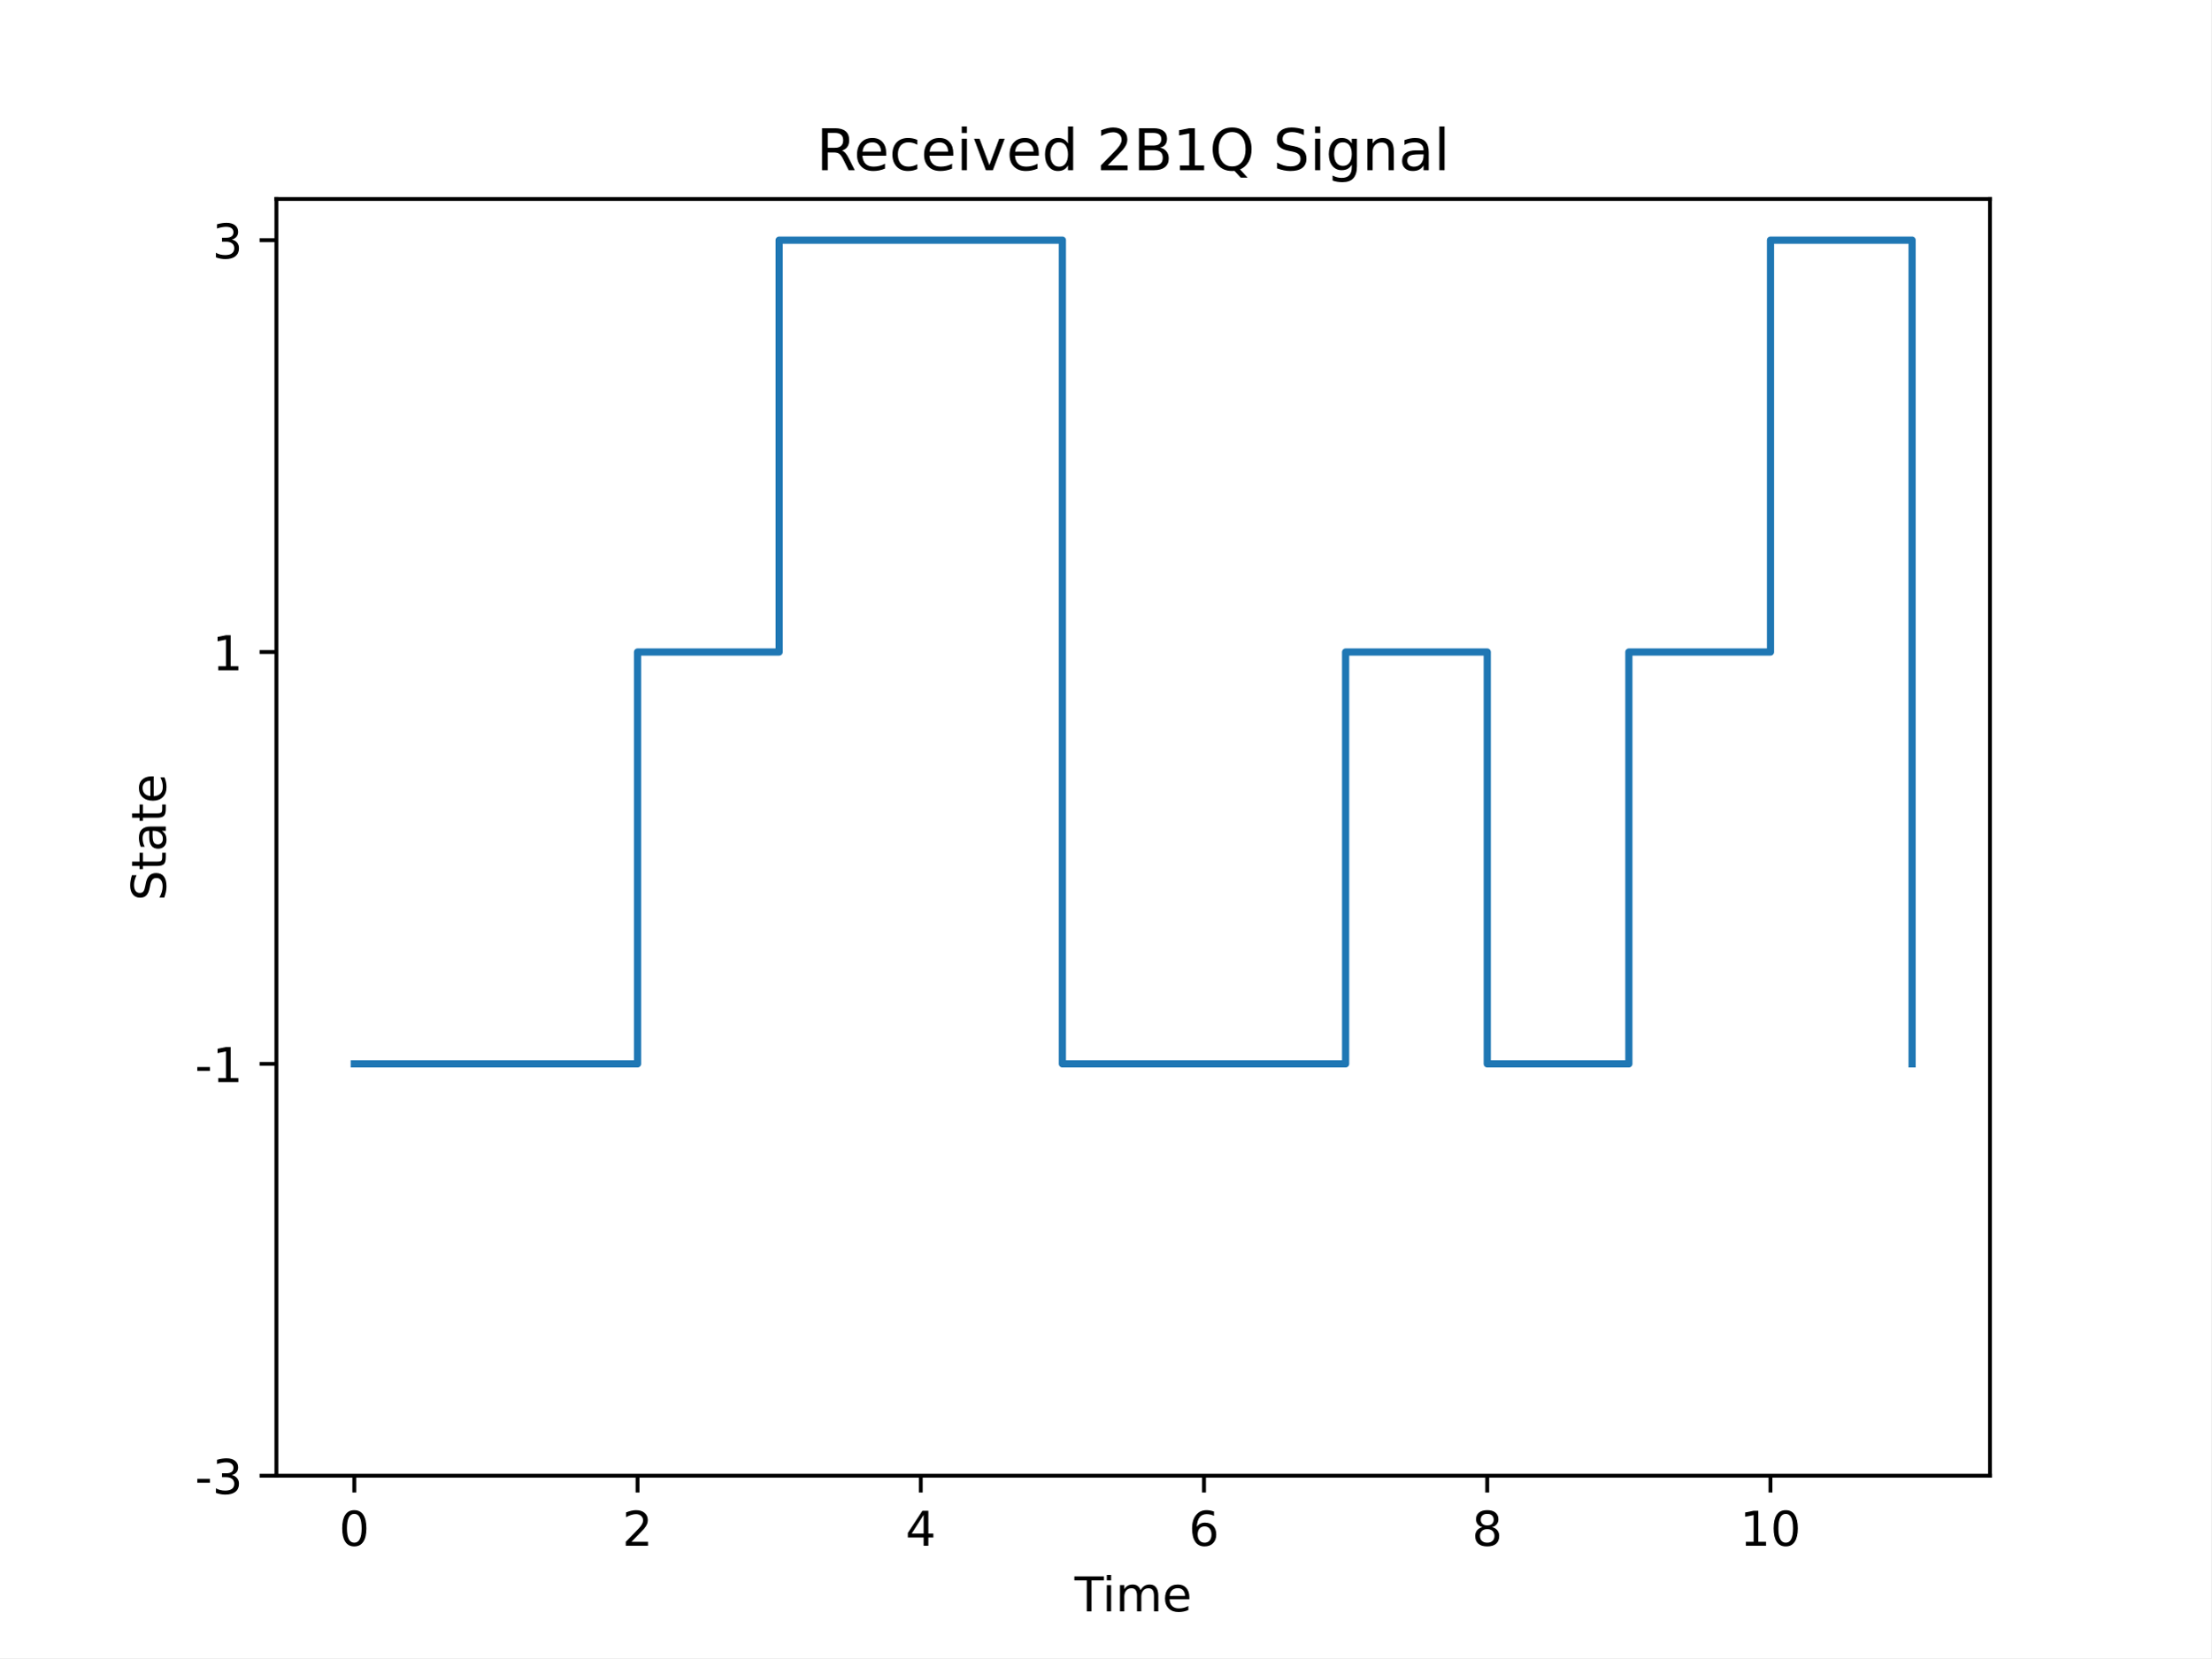
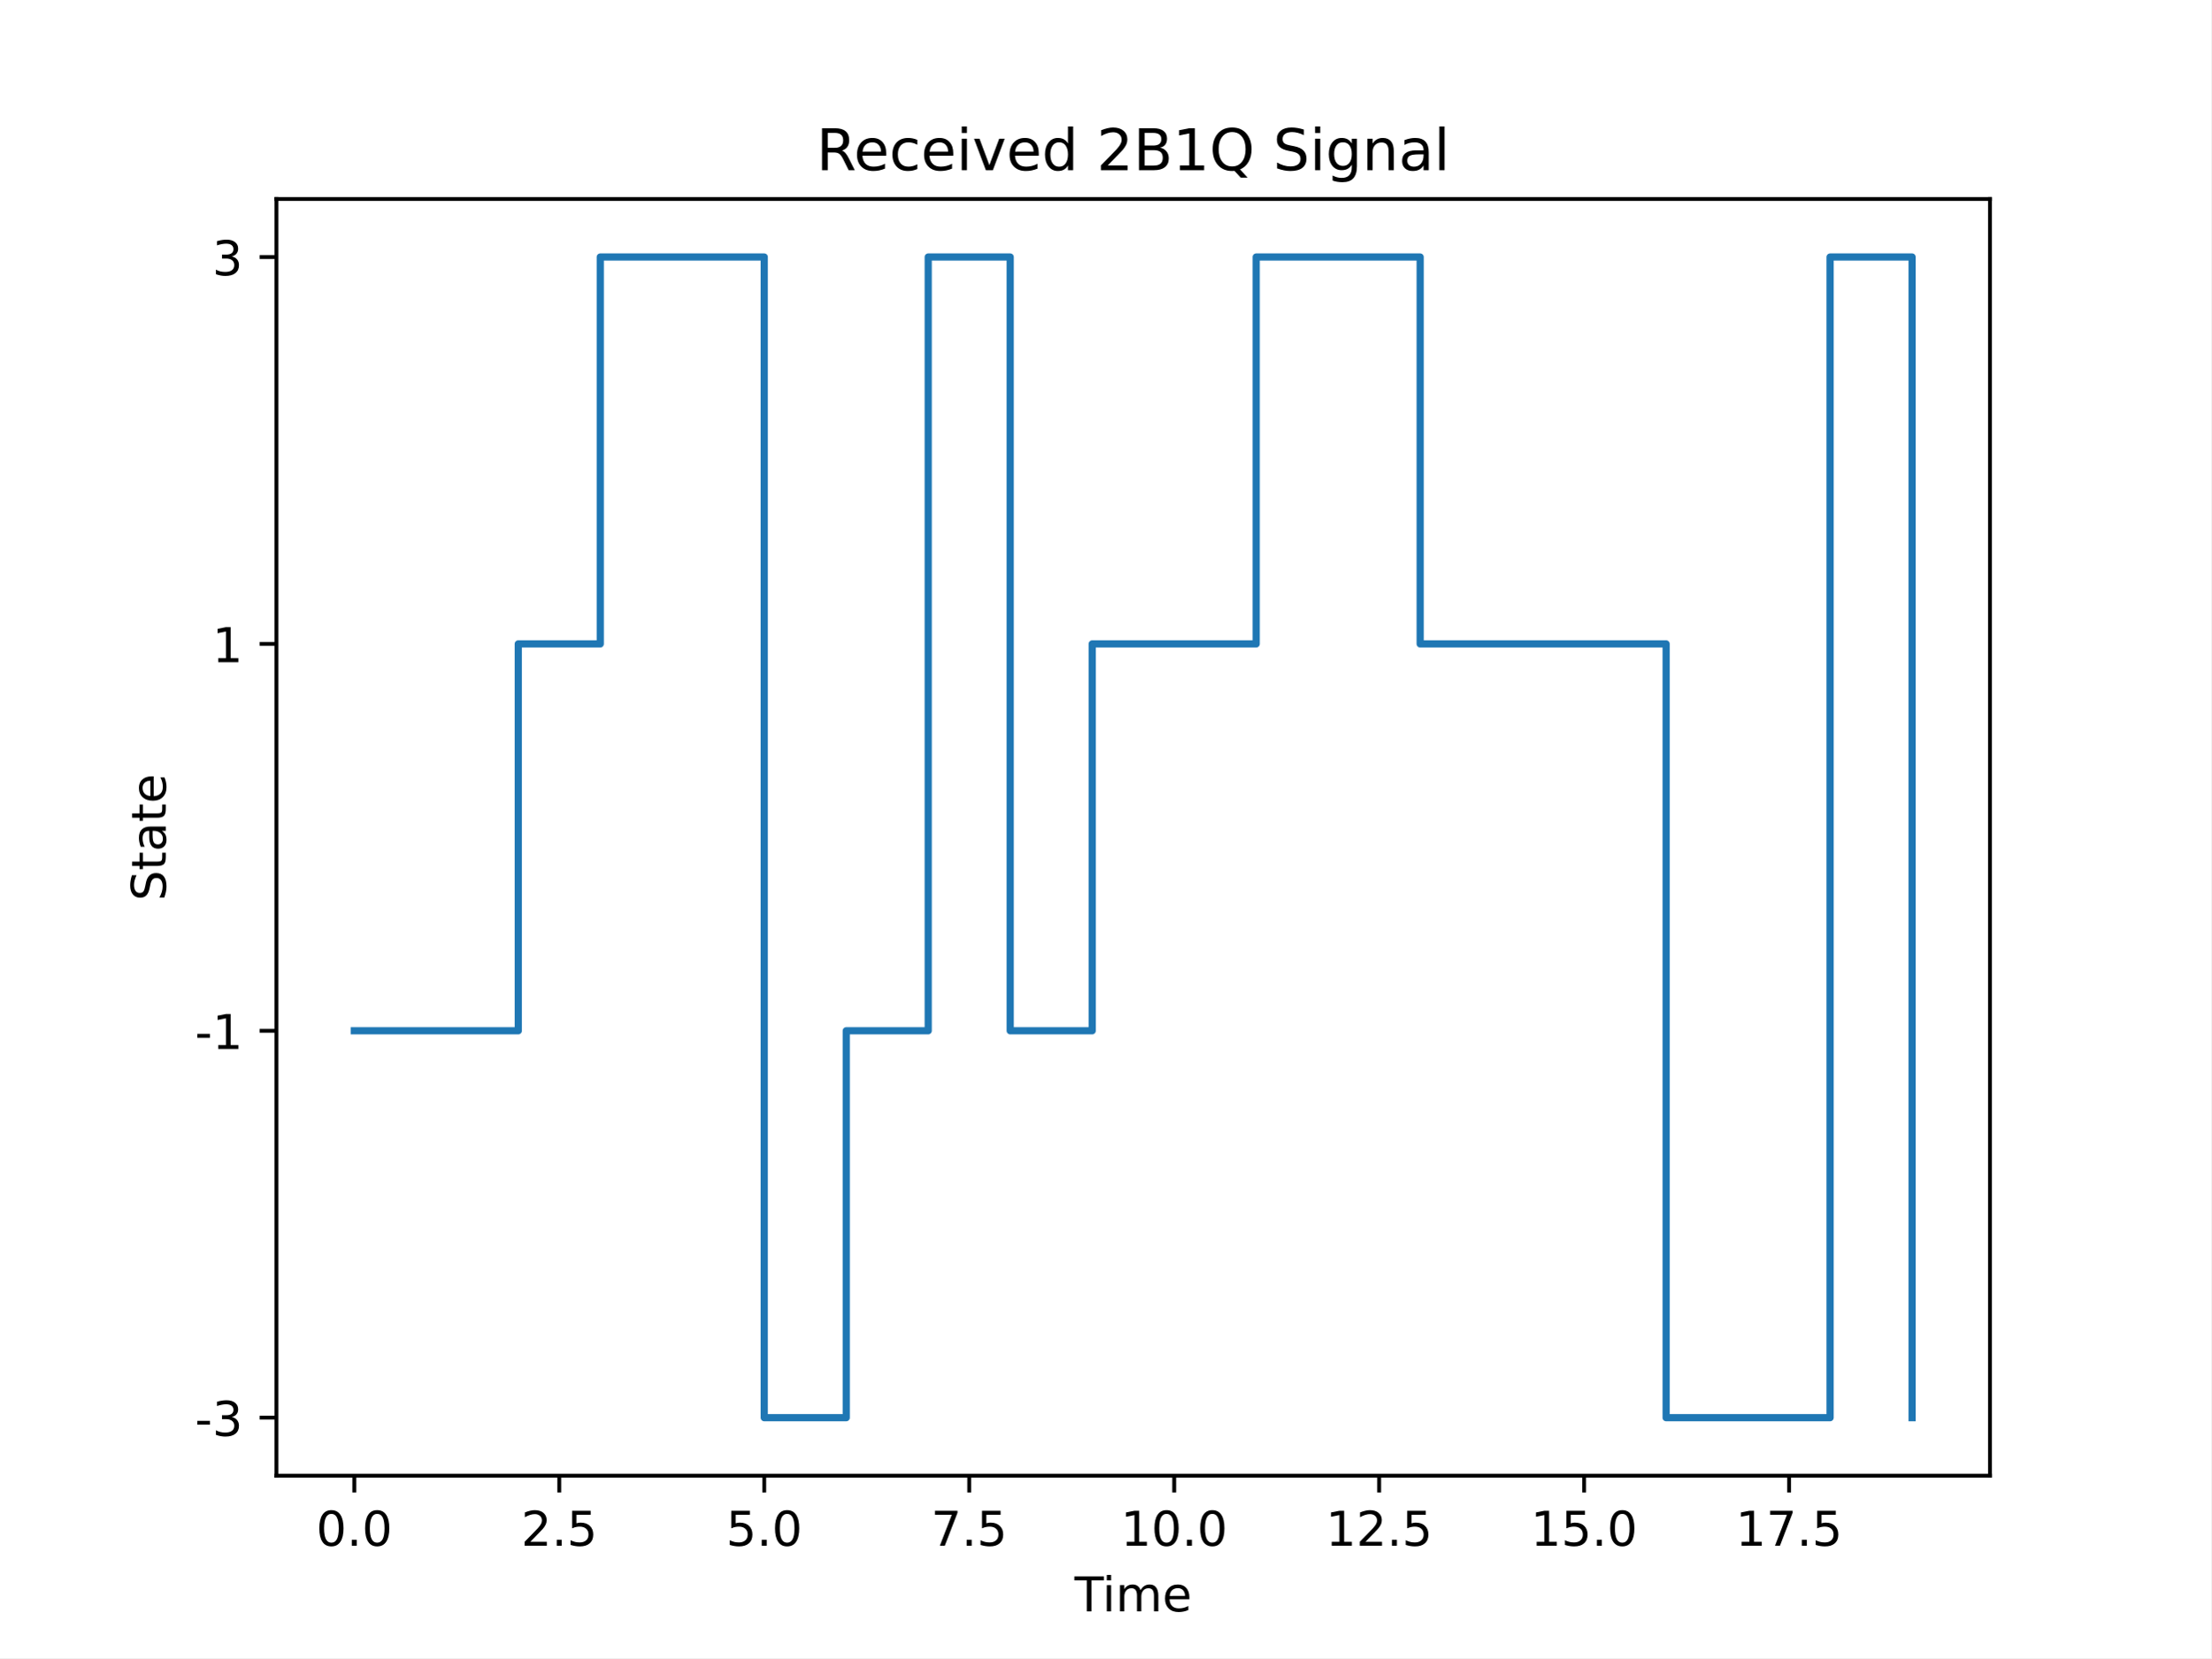
<svg xmlns="http://www.w3.org/2000/svg" xmlns:xlink="http://www.w3.org/1999/xlink" width="460.8pt" height="345.6pt" viewBox="0 0 460.8 345.6" version="1.1">
  <defs>
    <style type="text/css">*{stroke-linejoin: round; stroke-linecap: butt}</style>
  </defs>
  <g id="figure_1">
    <g id="patch_1">
      <path d="M 0 345.6  L 460.8 345.6  L 460.8 0  L 0 0  z " style="fill: #ffffff" />
    </g>
    <g id="axes_1">
      <g id="patch_2">
        <path d="M 57.6 307.584  L 414.72 307.584  L 414.72 41.472  L 57.6 41.472  z " style="fill: #ffffff" />
      </g>
      <g id="matplotlib.axis_1">
        <g id="xtick_1">
          <g id="line2d_1">
            <defs>
-               <path id="me51262c898" d="M 0 0  L 0 3.5  " style="stroke: #000000; stroke-width: 0.8" />
-             </defs>
-             <g>
-               <use xlink:href="#me51262c898" x="73.833" y="307.584" style="stroke: #000000; stroke-width: 0.8" />
+               <path id="m862422e870" d="M 0 0  L 0 3.5  " style="stroke: #000000; stroke-width: 0.8" />
+             </defs>
+             <g>
+               <use xlink:href="#m862422e870" x="73.833" y="307.584" style="stroke: #000000; stroke-width: 0.8" />
            </g>
          </g>
          <g id="text_1">
-             <g transform="translate(70.65148 322.1824) scale(0.1 -0.1)">
+             <g transform="translate(65.88116 322.1824) scale(0.1 -0.1)">
              <defs>
                <path id="DejaVuSans-30" d="M 2034 4250  Q 1547 4250 1301 3770  Q 1056 3291 1056 2328  Q 1056 1369 1301 889  Q 1547 409 2034 409  Q 2525 409 2770 889  Q 3016 1369 3016 2328  Q 3016 3291 2770 3770  Q 2525 4250 2034 4250  z M 2034 4750  Q 2819 4750 3233 4129  Q 3647 3509 3647 2328  Q 3647 1150 3233 529  Q 2819 -91 2034 -91  Q 1250 -91 836 529  Q 422 1150 422 2328  Q 422 3509 836 4129  Q 1250 4750 2034 4750  z " transform="scale(0.015625)" />
+                 <path id="DejaVuSans-2e" d="M 684 794  L 1344 794  L 1344 0  L 684 0  L 684 794  z " transform="scale(0.015625)" />
              </defs>
              <use xlink:href="#DejaVuSans-30" />
+               <use xlink:href="#DejaVuSans-2e" transform="translate(63.62305 0)" />
+               <use xlink:href="#DejaVuSans-30" transform="translate(95.41016 0)" />
            </g>
          </g>
        </g>
        <g id="xtick_2">
          <g id="line2d_2">
            <g>
-               <use xlink:href="#me51262c898" x="132.861" y="307.584" style="stroke: #000000; stroke-width: 0.8" />
+               <use xlink:href="#m862422e870" x="116.55" y="307.584" style="stroke: #000000; stroke-width: 0.8" />
            </g>
          </g>
          <g id="text_2">
-             <g transform="translate(129.6796 322.1824) scale(0.1 -0.1)">
+             <g transform="translate(108.5989 322.1824) scale(0.1 -0.1)">
              <defs>
                <path id="DejaVuSans-32" d="M 1228 531  L 3431 531  L 3431 0  L 469 0  L 469 531  Q 828 903 1448 1529  Q 2069 2156 2228 2338  Q 2531 2678 2651 2914  Q 2772 3150 2772 3378  Q 2772 3750 2511 3984  Q 2250 4219 1831 4219  Q 1534 4219 1204 4116  Q 875 4013 500 3803  L 500 4441  Q 881 4594 1212 4672  Q 1544 4750 1819 4750  Q 2544 4750 2975 4387  Q 3406 4025 3406 3419  Q 3406 3131 3298 2873  Q 3191 2616 2906 2266  Q 2828 2175 2409 1742  Q 1991 1309 1228 531  z " transform="scale(0.015625)" />
+                 <path id="DejaVuSans-35" d="M 691 4666  L 3169 4666  L 3169 4134  L 1269 4134  L 1269 2991  Q 1406 3038 1543 3061  Q 1681 3084 1819 3084  Q 2600 3084 3056 2656  Q 3513 2228 3513 1497  Q 3513 744 3044 326  Q 2575 -91 1722 -91  Q 1428 -91 1123 -41  Q 819 9 494 109  L 494 744  Q 775 591 1075 516  Q 1375 441 1709 441  Q 2250 441 2565 725  Q 2881 1009 2881 1497  Q 2881 1984 2565 2268  Q 2250 2553 1709 2553  Q 1456 2553 1204 2497  Q 953 2441 691 2322  L 691 4666  z " transform="scale(0.015625)" />
              </defs>
              <use xlink:href="#DejaVuSans-32" />
+               <use xlink:href="#DejaVuSans-2e" transform="translate(63.62305 0)" />
+               <use xlink:href="#DejaVuSans-35" transform="translate(95.41016 0)" />
            </g>
          </g>
        </g>
        <g id="xtick_3">
          <g id="line2d_3">
            <g>
-               <use xlink:href="#me51262c898" x="191.889" y="307.584" style="stroke: #000000; stroke-width: 0.8" />
+               <use xlink:href="#m862422e870" x="159.268" y="307.584" style="stroke: #000000; stroke-width: 0.8" />
            </g>
          </g>
          <g id="text_3">
-             <g transform="translate(188.7077 322.1824) scale(0.1 -0.1)">
-               <defs>
-                 <path id="DejaVuSans-34" d="M 2419 4116  L 825 1625  L 2419 1625  L 2419 4116  z M 2253 4666  L 3047 4666  L 3047 1625  L 3713 1625  L 3713 1100  L 3047 1100  L 3047 0  L 2419 0  L 2419 1100  L 313 1100  L 313 1709  L 2253 4666  z " transform="scale(0.015625)" />
-               </defs>
-               <use xlink:href="#DejaVuSans-34" />
+             <g transform="translate(151.3166 322.1824) scale(0.1 -0.1)">
+               <use xlink:href="#DejaVuSans-35" />
+               <use xlink:href="#DejaVuSans-2e" transform="translate(63.62305 0)" />
+               <use xlink:href="#DejaVuSans-30" transform="translate(95.41016 0)" />
            </g>
          </g>
        </g>
        <g id="xtick_4">
          <g id="line2d_4">
            <g>
-               <use xlink:href="#me51262c898" x="250.917" y="307.584" style="stroke: #000000; stroke-width: 0.8" />
+               <use xlink:href="#m862422e870" x="201.986" y="307.584" style="stroke: #000000; stroke-width: 0.8" />
            </g>
          </g>
          <g id="text_4">
-             <g transform="translate(247.7358 322.1824) scale(0.1 -0.1)">
-               <defs>
-                 <path id="DejaVuSans-36" d="M 2113 2584  Q 1688 2584 1439 2293  Q 1191 2003 1191 1497  Q 1191 994 1439 701  Q 1688 409 2113 409  Q 2538 409 2786 701  Q 3034 994 3034 1497  Q 3034 2003 2786 2293  Q 2538 2584 2113 2584  z M 3366 4563  L 3366 3988  Q 3128 4100 2886 4159  Q 2644 4219 2406 4219  Q 1781 4219 1451 3797  Q 1122 3375 1075 2522  Q 1259 2794 1537 2939  Q 1816 3084 2150 3084  Q 2853 3084 3261 2657  Q 3669 2231 3669 1497  Q 3669 778 3244 343  Q 2819 -91 2113 -91  Q 1303 -91 875 529  Q 447 1150 447 2328  Q 447 3434 972 4092  Q 1497 4750 2381 4750  Q 2619 4750 2861 4703  Q 3103 4656 3366 4563  z " transform="scale(0.015625)" />
-               </defs>
-               <use xlink:href="#DejaVuSans-36" />
+             <g transform="translate(194.0343 322.1824) scale(0.1 -0.1)">
+               <defs>
+                 <path id="DejaVuSans-37" d="M 525 4666  L 3525 4666  L 3525 4397  L 1831 0  L 1172 0  L 2766 4134  L 525 4134  L 525 4666  z " transform="scale(0.015625)" />
+               </defs>
+               <use xlink:href="#DejaVuSans-37" />
+               <use xlink:href="#DejaVuSans-2e" transform="translate(63.62305 0)" />
+               <use xlink:href="#DejaVuSans-35" transform="translate(95.41016 0)" />
            </g>
          </g>
        </g>
        <g id="xtick_5">
          <g id="line2d_5">
            <g>
-               <use xlink:href="#me51262c898" x="309.945" y="307.584" style="stroke: #000000; stroke-width: 0.8" />
+               <use xlink:href="#m862422e870" x="244.704" y="307.584" style="stroke: #000000; stroke-width: 0.8" />
            </g>
          </g>
          <g id="text_5">
-             <g transform="translate(306.7639 322.1824) scale(0.1 -0.1)">
-               <defs>
-                 <path id="DejaVuSans-38" d="M 2034 2216  Q 1584 2216 1326 1975  Q 1069 1734 1069 1313  Q 1069 891 1326 650  Q 1584 409 2034 409  Q 2484 409 2743 651  Q 3003 894 3003 1313  Q 3003 1734 2745 1975  Q 2488 2216 2034 2216  z M 1403 2484  Q 997 2584 770 2862  Q 544 3141 544 3541  Q 544 4100 942 4425  Q 1341 4750 2034 4750  Q 2731 4750 3128 4425  Q 3525 4100 3525 3541  Q 3525 3141 3298 2862  Q 3072 2584 2669 2484  Q 3125 2378 3379 2068  Q 3634 1759 3634 1313  Q 3634 634 3220 271  Q 2806 -91 2034 -91  Q 1263 -91 848 271  Q 434 634 434 1313  Q 434 1759 690 2068  Q 947 2378 1403 2484  z M 1172 3481  Q 1172 3119 1398 2916  Q 1625 2713 2034 2713  Q 2441 2713 2670 2916  Q 2900 3119 2900 3481  Q 2900 3844 2670 4047  Q 2441 4250 2034 4250  Q 1625 4250 1398 4047  Q 1172 3844 1172 3481  z " transform="scale(0.015625)" />
-               </defs>
-               <use xlink:href="#DejaVuSans-38" />
+             <g transform="translate(233.5707 322.1824) scale(0.1 -0.1)">
+               <defs>
+                 <path id="DejaVuSans-31" d="M 794 531  L 1825 531  L 1825 4091  L 703 3866  L 703 4441  L 1819 4666  L 2450 4666  L 2450 531  L 3481 531  L 3481 0  L 794 0  L 794 531  z " transform="scale(0.015625)" />
+               </defs>
+               <use xlink:href="#DejaVuSans-31" />
+               <use xlink:href="#DejaVuSans-30" transform="translate(63.62305 0)" />
+               <use xlink:href="#DejaVuSans-2e" transform="translate(127.2461 0)" />
+               <use xlink:href="#DejaVuSans-30" transform="translate(159.0332 0)" />
            </g>
          </g>
        </g>
        <g id="xtick_6">
          <g id="line2d_6">
            <g>
-               <use xlink:href="#me51262c898" x="368.973" y="307.584" style="stroke: #000000; stroke-width: 0.8" />
+               <use xlink:href="#m862422e870" x="287.421" y="307.584" style="stroke: #000000; stroke-width: 0.8" />
            </g>
          </g>
          <g id="text_6">
-             <g transform="translate(362.6107 322.1824) scale(0.1 -0.1)">
-               <defs>
-                 <path id="DejaVuSans-31" d="M 794 531  L 1825 531  L 1825 4091  L 703 3866  L 703 4441  L 1819 4666  L 2450 4666  L 2450 531  L 3481 531  L 3481 0  L 794 0  L 794 531  z " transform="scale(0.015625)" />
-               </defs>
-               <use xlink:href="#DejaVuSans-31" />
-               <use xlink:href="#DejaVuSans-30" transform="translate(63.62305 0)" />
-             </g>
-           </g>
-         </g>
-         <g id="text_7">
+             <g transform="translate(276.2884 322.1824) scale(0.1 -0.1)">
+               <use xlink:href="#DejaVuSans-31" />
+               <use xlink:href="#DejaVuSans-32" transform="translate(63.62305 0)" />
+               <use xlink:href="#DejaVuSans-2e" transform="translate(127.2461 0)" />
+               <use xlink:href="#DejaVuSans-35" transform="translate(159.0332 0)" />
+             </g>
+           </g>
+         </g>
+         <g id="xtick_7">
+           <g id="line2d_7">
+             <g>
+               <use xlink:href="#m862422e870" x="330.139" y="307.584" style="stroke: #000000; stroke-width: 0.8" />
+             </g>
+           </g>
+           <g id="text_7">
+             <g transform="translate(319.0061 322.1824) scale(0.1 -0.1)">
+               <use xlink:href="#DejaVuSans-31" />
+               <use xlink:href="#DejaVuSans-35" transform="translate(63.62305 0)" />
+               <use xlink:href="#DejaVuSans-2e" transform="translate(127.2461 0)" />
+               <use xlink:href="#DejaVuSans-30" transform="translate(159.0332 0)" />
+             </g>
+           </g>
+         </g>
+         <g id="xtick_8">
+           <g id="line2d_8">
+             <g>
+               <use xlink:href="#m862422e870" x="372.857" y="307.584" style="stroke: #000000; stroke-width: 0.8" />
+             </g>
+           </g>
+           <g id="text_8">
+             <g transform="translate(361.7238 322.1824) scale(0.1 -0.1)">
+               <use xlink:href="#DejaVuSans-31" />
+               <use xlink:href="#DejaVuSans-37" transform="translate(63.62305 0)" />
+               <use xlink:href="#DejaVuSans-2e" transform="translate(127.2461 0)" />
+               <use xlink:href="#DejaVuSans-35" transform="translate(159.0332 0)" />
+             </g>
+           </g>
+         </g>
+         <g id="text_9">
          <g transform="translate(223.9264 335.8606) scale(0.1 -0.1)">
            <defs>
              <path id="DejaVuSans-54" d="M -19 4666  L 3928 4666  L 3928 4134  L 2272 4134  L 2272 0  L 1638 0  L 1638 4134  L -19 4134  L -19 4666  z " transform="scale(0.015625)" />
              <path id="DejaVuSans-69" d="M 603 3500  L 1178 3500  L 1178 0  L 603 0  L 603 3500  z M 603 4863  L 1178 4863  L 1178 4134  L 603 4134  L 603 4863  z " transform="scale(0.015625)" />
              <path id="DejaVuSans-6d" d="M 3328 2828  Q 3544 3216 3844 3400  Q 4144 3584 4550 3584  Q 5097 3584 5394 3201  Q 5691 2819 5691 2113  L 5691 0  L 5113 0  L 5113 2094  Q 5113 2597 4934 2840  Q 4756 3084 4391 3084  Q 3944 3084 3684 2787  Q 3425 2491 3425 1978  L 3425 0  L 2847 0  L 2847 2094  Q 2847 2600 2669 2842  Q 2491 3084 2119 3084  Q 1678 3084 1418 2786  Q 1159 2488 1159 1978  L 1159 0  L 581 0  L 581 3500  L 1159 3500  L 1159 2956  Q 1356 3278 1631 3431  Q 1906 3584 2284 3584  Q 2666 3584 2933 3390  Q 3200 3197 3328 2828  z " transform="scale(0.015625)" />
              <path id="DejaVuSans-65" d="M 3597 1894  L 3597 1613  L 953 1613  Q 991 1019 1311 708  Q 1631 397 2203 397  Q 2534 397 2845 478  Q 3156 559 3463 722  L 3463 178  Q 3153 47 2828 -22  Q 2503 -91 2169 -91  Q 1331 -91 842 396  Q 353 884 353 1716  Q 353 2575 817 3079  Q 1281 3584 2069 3584  Q 2775 3584 3186 3129  Q 3597 2675 3597 1894  z M 3022 2063  Q 3016 2534 2758 2815  Q 2500 3097 2075 3097  Q 1594 3097 1305 2825  Q 1016 2553 972 2059  L 3022 2063  z " transform="scale(0.015625)" />
            </defs>
            <use xlink:href="#DejaVuSans-54" />
            <use xlink:href="#DejaVuSans-69" transform="translate(57.95898 0)" />
            <use xlink:href="#DejaVuSans-6d" transform="translate(85.74219 0)" />
            <use xlink:href="#DejaVuSans-65" transform="translate(183.1543 0)" />
          </g>
        </g>
      </g>
      <g id="matplotlib.axis_2">
        <g id="ytick_1">
-           <g id="line2d_7">
-             <defs>
-               <path id="m23705514eb" d="M 0 0  L -3.5 0  " style="stroke: #000000; stroke-width: 0.8" />
-             </defs>
-             <g>
-               <use xlink:href="#m23705514eb" x="57.6" y="307.584" style="stroke: #000000; stroke-width: 0.8" />
-             </g>
-           </g>
-           <g id="text_8">
-             <g transform="translate(40.62969 311.3832) scale(0.1 -0.1)">
+           <g id="line2d_9">
+             <defs>
+               <path id="mc1677933aa" d="M 0 0  L -3.5 0  " style="stroke: #000000; stroke-width: 0.8" />
+             </defs>
+             <g>
+               <use xlink:href="#mc1677933aa" x="57.6" y="295.488" style="stroke: #000000; stroke-width: 0.8" />
+             </g>
+           </g>
+           <g id="text_10">
+             <g transform="translate(40.62969 299.2872) scale(0.1 -0.1)">
              <defs>
                <path id="DejaVuSans-2d" d="M 313 2009  L 1997 2009  L 1997 1497  L 313 1497  L 313 2009  z " transform="scale(0.015625)" />
                <path id="DejaVuSans-33" d="M 2597 2516  Q 3050 2419 3304 2112  Q 3559 1806 3559 1356  Q 3559 666 3084 287  Q 2609 -91 1734 -91  Q 1441 -91 1130 -33  Q 819 25 488 141  L 488 750  Q 750 597 1062 519  Q 1375 441 1716 441  Q 2309 441 2620 675  Q 2931 909 2931 1356  Q 2931 1769 2642 2001  Q 2353 2234 1838 2234  L 1294 2234  L 1294 2753  L 1863 2753  Q 2328 2753 2575 2939  Q 2822 3125 2822 3475  Q 2822 3834 2567 4026  Q 2313 4219 1838 4219  Q 1578 4219 1281 4162  Q 984 4106 628 3988  L 628 4550  Q 988 4650 1302 4700  Q 1616 4750 1894 4750  Q 2613 4750 3031 4423  Q 3450 4097 3450 3541  Q 3450 3153 3228 2886  Q 3006 2619 2597 2516  z " transform="scale(0.015625)" />
              </defs>
              <use xlink:href="#DejaVuSans-2d" />
              <use xlink:href="#DejaVuSans-33" transform="translate(36.08398 0)" />
            </g>
          </g>
        </g>
        <g id="ytick_2">
-           <g id="line2d_8">
-             <g>
-               <use xlink:href="#m23705514eb" x="57.6" y="221.741" style="stroke: #000000; stroke-width: 0.8" />
-             </g>
-           </g>
-           <g id="text_9">
-             <g transform="translate(40.62969 225.5406) scale(0.1 -0.1)">
+           <g id="line2d_10">
+             <g>
+               <use xlink:href="#mc1677933aa" x="57.6" y="214.848" style="stroke: #000000; stroke-width: 0.8" />
+             </g>
+           </g>
+           <g id="text_11">
+             <g transform="translate(40.62969 218.6472) scale(0.1 -0.1)">
              <use xlink:href="#DejaVuSans-2d" />
              <use xlink:href="#DejaVuSans-31" transform="translate(36.08398 0)" />
            </g>
          </g>
        </g>
        <g id="ytick_3">
-           <g id="line2d_9">
-             <g>
-               <use xlink:href="#m23705514eb" x="57.6" y="135.899" style="stroke: #000000; stroke-width: 0.8" />
-             </g>
-           </g>
-           <g id="text_10">
-             <g transform="translate(44.2375 139.6981) scale(0.1 -0.1)">
+           <g id="line2d_11">
+             <g>
+               <use xlink:href="#mc1677933aa" x="57.6" y="134.208" style="stroke: #000000; stroke-width: 0.8" />
+             </g>
+           </g>
+           <g id="text_12">
+             <g transform="translate(44.2375 138.0072) scale(0.1 -0.1)">
              <use xlink:href="#DejaVuSans-31" />
            </g>
          </g>
        </g>
        <g id="ytick_4">
-           <g id="line2d_10">
-             <g>
-               <use xlink:href="#m23705514eb" x="57.6" y="50.056" style="stroke: #000000; stroke-width: 0.8" />
-             </g>
-           </g>
-           <g id="text_11">
-             <g transform="translate(44.2375 53.85548) scale(0.1 -0.1)">
+           <g id="line2d_12">
+             <g>
+               <use xlink:href="#mc1677933aa" x="57.6" y="53.568" style="stroke: #000000; stroke-width: 0.8" />
+             </g>
+           </g>
+           <g id="text_13">
+             <g transform="translate(44.2375 57.36722) scale(0.1 -0.1)">
              <use xlink:href="#DejaVuSans-33" />
            </g>
          </g>
        </g>
-         <g id="text_12">
+         <g id="text_14">
          <g transform="translate(34.55 187.7632) rotate(-90) scale(0.1 -0.1)">
            <defs>
              <path id="DejaVuSans-53" d="M 3425 4513  L 3425 3897  Q 3066 4069 2747 4153  Q 2428 4238 2131 4238  Q 1616 4238 1336 4038  Q 1056 3838 1056 3469  Q 1056 3159 1242 3001  Q 1428 2844 1947 2747  L 2328 2669  Q 3034 2534 3370 2195  Q 3706 1856 3706 1288  Q 3706 609 3251 259  Q 2797 -91 1919 -91  Q 1588 -91 1214 -16  Q 841 59 441 206  L 441 856  Q 825 641 1194 531  Q 1563 422 1919 422  Q 2459 422 2753 634  Q 3047 847 3047 1241  Q 3047 1584 2836 1778  Q 2625 1972 2144 2069  L 1759 2144  Q 1053 2284 737 2584  Q 422 2884 422 3419  Q 422 4038 858 4394  Q 1294 4750 2059 4750  Q 2388 4750 2728 4690  Q 3069 4631 3425 4513  z " transform="scale(0.015625)" />
              <path id="DejaVuSans-74" d="M 1172 4494  L 1172 3500  L 2356 3500  L 2356 3053  L 1172 3053  L 1172 1153  Q 1172 725 1289 603  Q 1406 481 1766 481  L 2356 481  L 2356 0  L 1766 0  Q 1100 0 847 248  Q 594 497 594 1153  L 594 3053  L 172 3053  L 172 3500  L 594 3500  L 594 4494  L 1172 4494  z " transform="scale(0.015625)" />
              <path id="DejaVuSans-61" d="M 2194 1759  Q 1497 1759 1228 1600  Q 959 1441 959 1056  Q 959 750 1161 570  Q 1363 391 1709 391  Q 2188 391 2477 730  Q 2766 1069 2766 1631  L 2766 1759  L 2194 1759  z M 3341 1997  L 3341 0  L 2766 0  L 2766 531  Q 2569 213 2275 61  Q 1981 -91 1556 -91  Q 1019 -91 701 211  Q 384 513 384 1019  Q 384 1609 779 1909  Q 1175 2209 1959 2209  L 2766 2209  L 2766 2266  Q 2766 2663 2505 2880  Q 2244 3097 1772 3097  Q 1472 3097 1187 3025  Q 903 2953 641 2809  L 641 3341  Q 956 3463 1253 3523  Q 1550 3584 1831 3584  Q 2591 3584 2966 3190  Q 3341 2797 3341 1997  z " transform="scale(0.015625)" />
            </defs>
            <use xlink:href="#DejaVuSans-53" />
            <use xlink:href="#DejaVuSans-74" transform="translate(63.47656 0)" />
            <use xlink:href="#DejaVuSans-61" transform="translate(102.6855 0)" />
            <use xlink:href="#DejaVuSans-74" transform="translate(163.9648 0)" />
            <use xlink:href="#DejaVuSans-65" transform="translate(203.1738 0)" />
          </g>
        </g>
      </g>
-       <g id="line2d_11">
-         <path d="M 73.833 221.741  L 103.347 221.741  L 103.347 221.741  L 132.861 221.741  L 132.861 135.899  L 162.375 135.899  L 162.375 50.056  L 191.889 50.056  L 191.889 50.056  L 221.403 50.056  L 221.403 221.741  L 250.917 221.741  L 250.917 221.741  L 280.431 221.741  L 280.431 135.899  L 309.945 135.899  L 309.945 221.741  L 339.459 221.741  L 339.459 135.899  L 368.973 135.899  L 368.973 50.056  L 398.487 50.056  L 398.487 221.741  " clip-path="url(#pde9b10106b)" style="fill: none; stroke: #1f77b4; stroke-width: 1.5; stroke-linecap: square" />
+       <g id="line2d_13">
+         <path d="M 73.833 214.848  L 90.92 214.848  L 90.92 214.848  L 108.007 214.848  L 108.007 134.208  L 125.094 134.208  L 125.094 53.568  L 142.181 53.568  L 142.181 53.568  L 159.268 53.568  L 159.268 295.488  L 176.355 295.488  L 176.355 214.848  L 193.442 214.848  L 193.442 53.568  L 210.529 53.568  L 210.529 214.848  L 227.616 214.848  L 227.616 134.208  L 244.704 134.208  L 244.704 134.208  L 261.791 134.208  L 261.791 53.568  L 278.878 53.568  L 278.878 53.568  L 295.965 53.568  L 295.965 134.208  L 313.052 134.208  L 313.052 134.208  L 330.139 134.208  L 330.139 134.208  L 347.226 134.208  L 347.226 295.488  L 364.313 295.488  L 364.313 295.488  L 381.4 295.488  L 381.4 53.568  L 398.487 53.568  L 398.487 295.488  " clip-path="url(#pd4df36abf4)" style="fill: none; stroke: #1f77b4; stroke-width: 1.5; stroke-linecap: square" />
      </g>
      <g id="patch_3">
        <path d="M 57.6 307.584  L 57.6 41.472  " style="fill: none; stroke: #000000; stroke-width: 0.8; stroke-linejoin: miter; stroke-linecap: square" />
      </g>
      <g id="patch_4">
        <path d="M 414.72 307.584  L 414.72 41.472  " style="fill: none; stroke: #000000; stroke-width: 0.8; stroke-linejoin: miter; stroke-linecap: square" />
      </g>
      <g id="patch_5">
        <path d="M 57.6 307.584  L 414.72 307.584  " style="fill: none; stroke: #000000; stroke-width: 0.8; stroke-linejoin: miter; stroke-linecap: square" />
      </g>
      <g id="patch_6">
        <path d="M 57.6 41.472  L 414.72 41.472  " style="fill: none; stroke: #000000; stroke-width: 0.8; stroke-linejoin: miter; stroke-linecap: square" />
      </g>
-       <g id="text_13">
+       <g id="text_15">
        <g transform="translate(170.1394 35.472) scale(0.12 -0.12)">
          <defs>
            <path id="DejaVuSans-52" d="M 2841 2188  Q 3044 2119 3236 1894  Q 3428 1669 3622 1275  L 4263 0  L 3584 0  L 2988 1197  Q 2756 1666 2539 1819  Q 2322 1972 1947 1972  L 1259 1972  L 1259 0  L 628 0  L 628 4666  L 2053 4666  Q 2853 4666 3247 4331  Q 3641 3997 3641 3322  Q 3641 2881 3436 2590  Q 3231 2300 2841 2188  z M 1259 4147  L 1259 2491  L 2053 2491  Q 2509 2491 2742 2702  Q 2975 2913 2975 3322  Q 2975 3731 2742 3939  Q 2509 4147 2053 4147  L 1259 4147  z " transform="scale(0.015625)" />
            <path id="DejaVuSans-63" d="M 3122 3366  L 3122 2828  Q 2878 2963 2633 3030  Q 2388 3097 2138 3097  Q 1578 3097 1268 2742  Q 959 2388 959 1747  Q 959 1106 1268 751  Q 1578 397 2138 397  Q 2388 397 2633 464  Q 2878 531 3122 666  L 3122 134  Q 2881 22 2623 -34  Q 2366 -91 2075 -91  Q 1284 -91 818 406  Q 353 903 353 1747  Q 353 2603 823 3093  Q 1294 3584 2113 3584  Q 2378 3584 2631 3529  Q 2884 3475 3122 3366  z " transform="scale(0.015625)" />
            <path id="DejaVuSans-76" d="M 191 3500  L 800 3500  L 1894 563  L 2988 3500  L 3597 3500  L 2284 0  L 1503 0  L 191 3500  z " transform="scale(0.015625)" />
            <path id="DejaVuSans-64" d="M 2906 2969  L 2906 4863  L 3481 4863  L 3481 0  L 2906 0  L 2906 525  Q 2725 213 2448 61  Q 2172 -91 1784 -91  Q 1150 -91 751 415  Q 353 922 353 1747  Q 353 2572 751 3078  Q 1150 3584 1784 3584  Q 2172 3584 2448 3432  Q 2725 3281 2906 2969  z M 947 1747  Q 947 1113 1208 752  Q 1469 391 1925 391  Q 2381 391 2643 752  Q 2906 1113 2906 1747  Q 2906 2381 2643 2742  Q 2381 3103 1925 3103  Q 1469 3103 1208 2742  Q 947 2381 947 1747  z " transform="scale(0.015625)" />
            <path id="DejaVuSans-20" transform="scale(0.015625)" />
            <path id="DejaVuSans-42" d="M 1259 2228  L 1259 519  L 2272 519  Q 2781 519 3026 730  Q 3272 941 3272 1375  Q 3272 1813 3026 2020  Q 2781 2228 2272 2228  L 1259 2228  z M 1259 4147  L 1259 2741  L 2194 2741  Q 2656 2741 2882 2914  Q 3109 3088 3109 3444  Q 3109 3797 2882 3972  Q 2656 4147 2194 4147  L 1259 4147  z M 628 4666  L 2241 4666  Q 2963 4666 3353 4366  Q 3744 4066 3744 3513  Q 3744 3084 3544 2831  Q 3344 2578 2956 2516  Q 3422 2416 3680 2098  Q 3938 1781 3938 1306  Q 3938 681 3513 340  Q 3088 0 2303 0  L 628 0  L 628 4666  z " transform="scale(0.015625)" />
            <path id="DejaVuSans-51" d="M 2522 4238  Q 1834 4238 1429 3725  Q 1025 3213 1025 2328  Q 1025 1447 1429 934  Q 1834 422 2522 422  Q 3209 422 3611 934  Q 4013 1447 4013 2328  Q 4013 3213 3611 3725  Q 3209 4238 2522 4238  z M 3406 84  L 4238 -825  L 3475 -825  L 2784 -78  Q 2681 -84 2626 -87  Q 2572 -91 2522 -91  Q 1538 -91 948 567  Q 359 1225 359 2328  Q 359 3434 948 4092  Q 1538 4750 2522 4750  Q 3503 4750 4090 4092  Q 4678 3434 4678 2328  Q 4678 1516 4351 937  Q 4025 359 3406 84  z " transform="scale(0.015625)" />
            <path id="DejaVuSans-67" d="M 2906 1791  Q 2906 2416 2648 2759  Q 2391 3103 1925 3103  Q 1463 3103 1205 2759  Q 947 2416 947 1791  Q 947 1169 1205 825  Q 1463 481 1925 481  Q 2391 481 2648 825  Q 2906 1169 2906 1791  z M 3481 434  Q 3481 -459 3084 -895  Q 2688 -1331 1869 -1331  Q 1566 -1331 1297 -1286  Q 1028 -1241 775 -1147  L 775 -588  Q 1028 -725 1275 -790  Q 1522 -856 1778 -856  Q 2344 -856 2625 -561  Q 2906 -266 2906 331  L 2906 616  Q 2728 306 2450 153  Q 2172 0 1784 0  Q 1141 0 747 490  Q 353 981 353 1791  Q 353 2603 747 3093  Q 1141 3584 1784 3584  Q 2172 3584 2450 3431  Q 2728 3278 2906 2969  L 2906 3500  L 3481 3500  L 3481 434  z " transform="scale(0.015625)" />
            <path id="DejaVuSans-6e" d="M 3513 2113  L 3513 0  L 2938 0  L 2938 2094  Q 2938 2591 2744 2837  Q 2550 3084 2163 3084  Q 1697 3084 1428 2787  Q 1159 2491 1159 1978  L 1159 0  L 581 0  L 581 3500  L 1159 3500  L 1159 2956  Q 1366 3272 1645 3428  Q 1925 3584 2291 3584  Q 2894 3584 3203 3211  Q 3513 2838 3513 2113  z " transform="scale(0.015625)" />
            <path id="DejaVuSans-6c" d="M 603 4863  L 1178 4863  L 1178 0  L 603 0  L 603 4863  z " transform="scale(0.015625)" />
          </defs>
          <use xlink:href="#DejaVuSans-52" />
          <use xlink:href="#DejaVuSans-65" transform="translate(64.98242 0)" />
          <use xlink:href="#DejaVuSans-63" transform="translate(126.5059 0)" />
          <use xlink:href="#DejaVuSans-65" transform="translate(181.4863 0)" />
          <use xlink:href="#DejaVuSans-69" transform="translate(243.0098 0)" />
          <use xlink:href="#DejaVuSans-76" transform="translate(270.793 0)" />
          <use xlink:href="#DejaVuSans-65" transform="translate(329.9727 0)" />
          <use xlink:href="#DejaVuSans-64" transform="translate(391.4961 0)" />
          <use xlink:href="#DejaVuSans-20" transform="translate(454.9727 0)" />
          <use xlink:href="#DejaVuSans-32" transform="translate(486.7598 0)" />
          <use xlink:href="#DejaVuSans-42" transform="translate(550.3828 0)" />
          <use xlink:href="#DejaVuSans-31" transform="translate(618.9863 0)" />
          <use xlink:href="#DejaVuSans-51" transform="translate(682.6094 0)" />
          <use xlink:href="#DejaVuSans-20" transform="translate(761.3203 0)" />
          <use xlink:href="#DejaVuSans-53" transform="translate(793.1074 0)" />
          <use xlink:href="#DejaVuSans-69" transform="translate(856.584 0)" />
          <use xlink:href="#DejaVuSans-67" transform="translate(884.3672 0)" />
          <use xlink:href="#DejaVuSans-6e" transform="translate(947.8438 0)" />
          <use xlink:href="#DejaVuSans-61" transform="translate(1011.223 0)" />
          <use xlink:href="#DejaVuSans-6c" transform="translate(1072.502 0)" />
        </g>
      </g>
    </g>
  </g>
  <defs>
-     <clipPath id="pde9b10106b">
+     <clipPath id="pd4df36abf4">
      <rect x="57.6" y="41.472" width="357.12" height="266.112" />
    </clipPath>
  </defs>
</svg>
